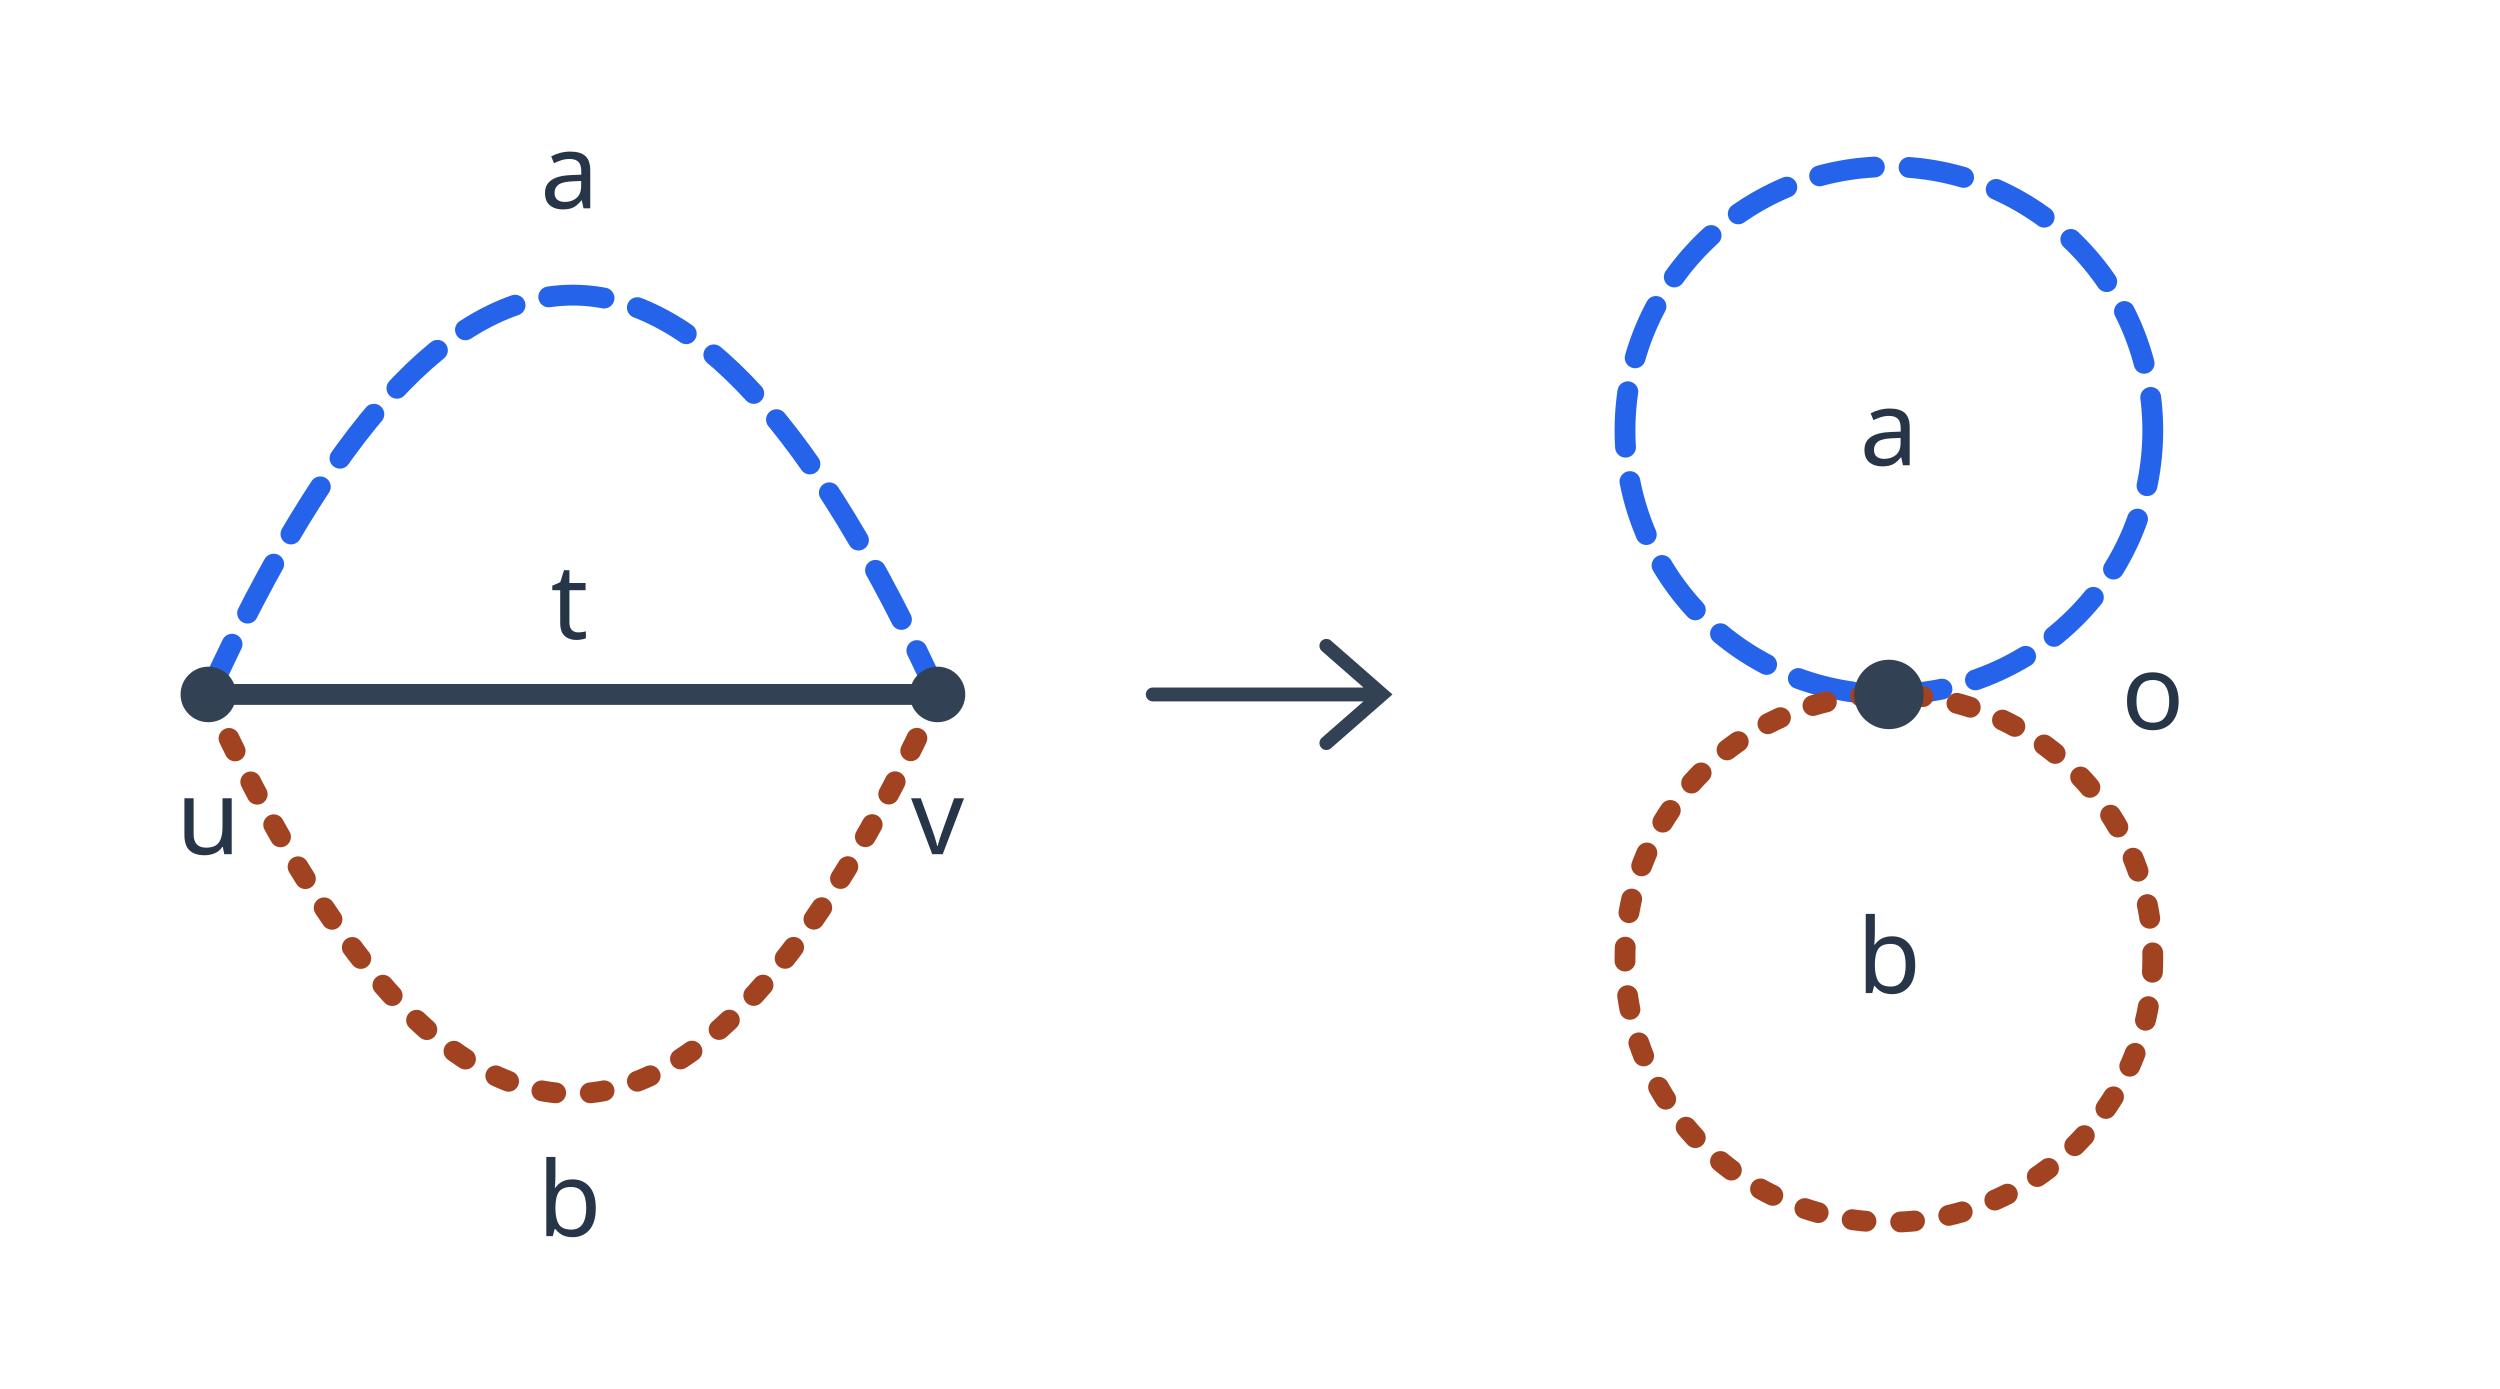
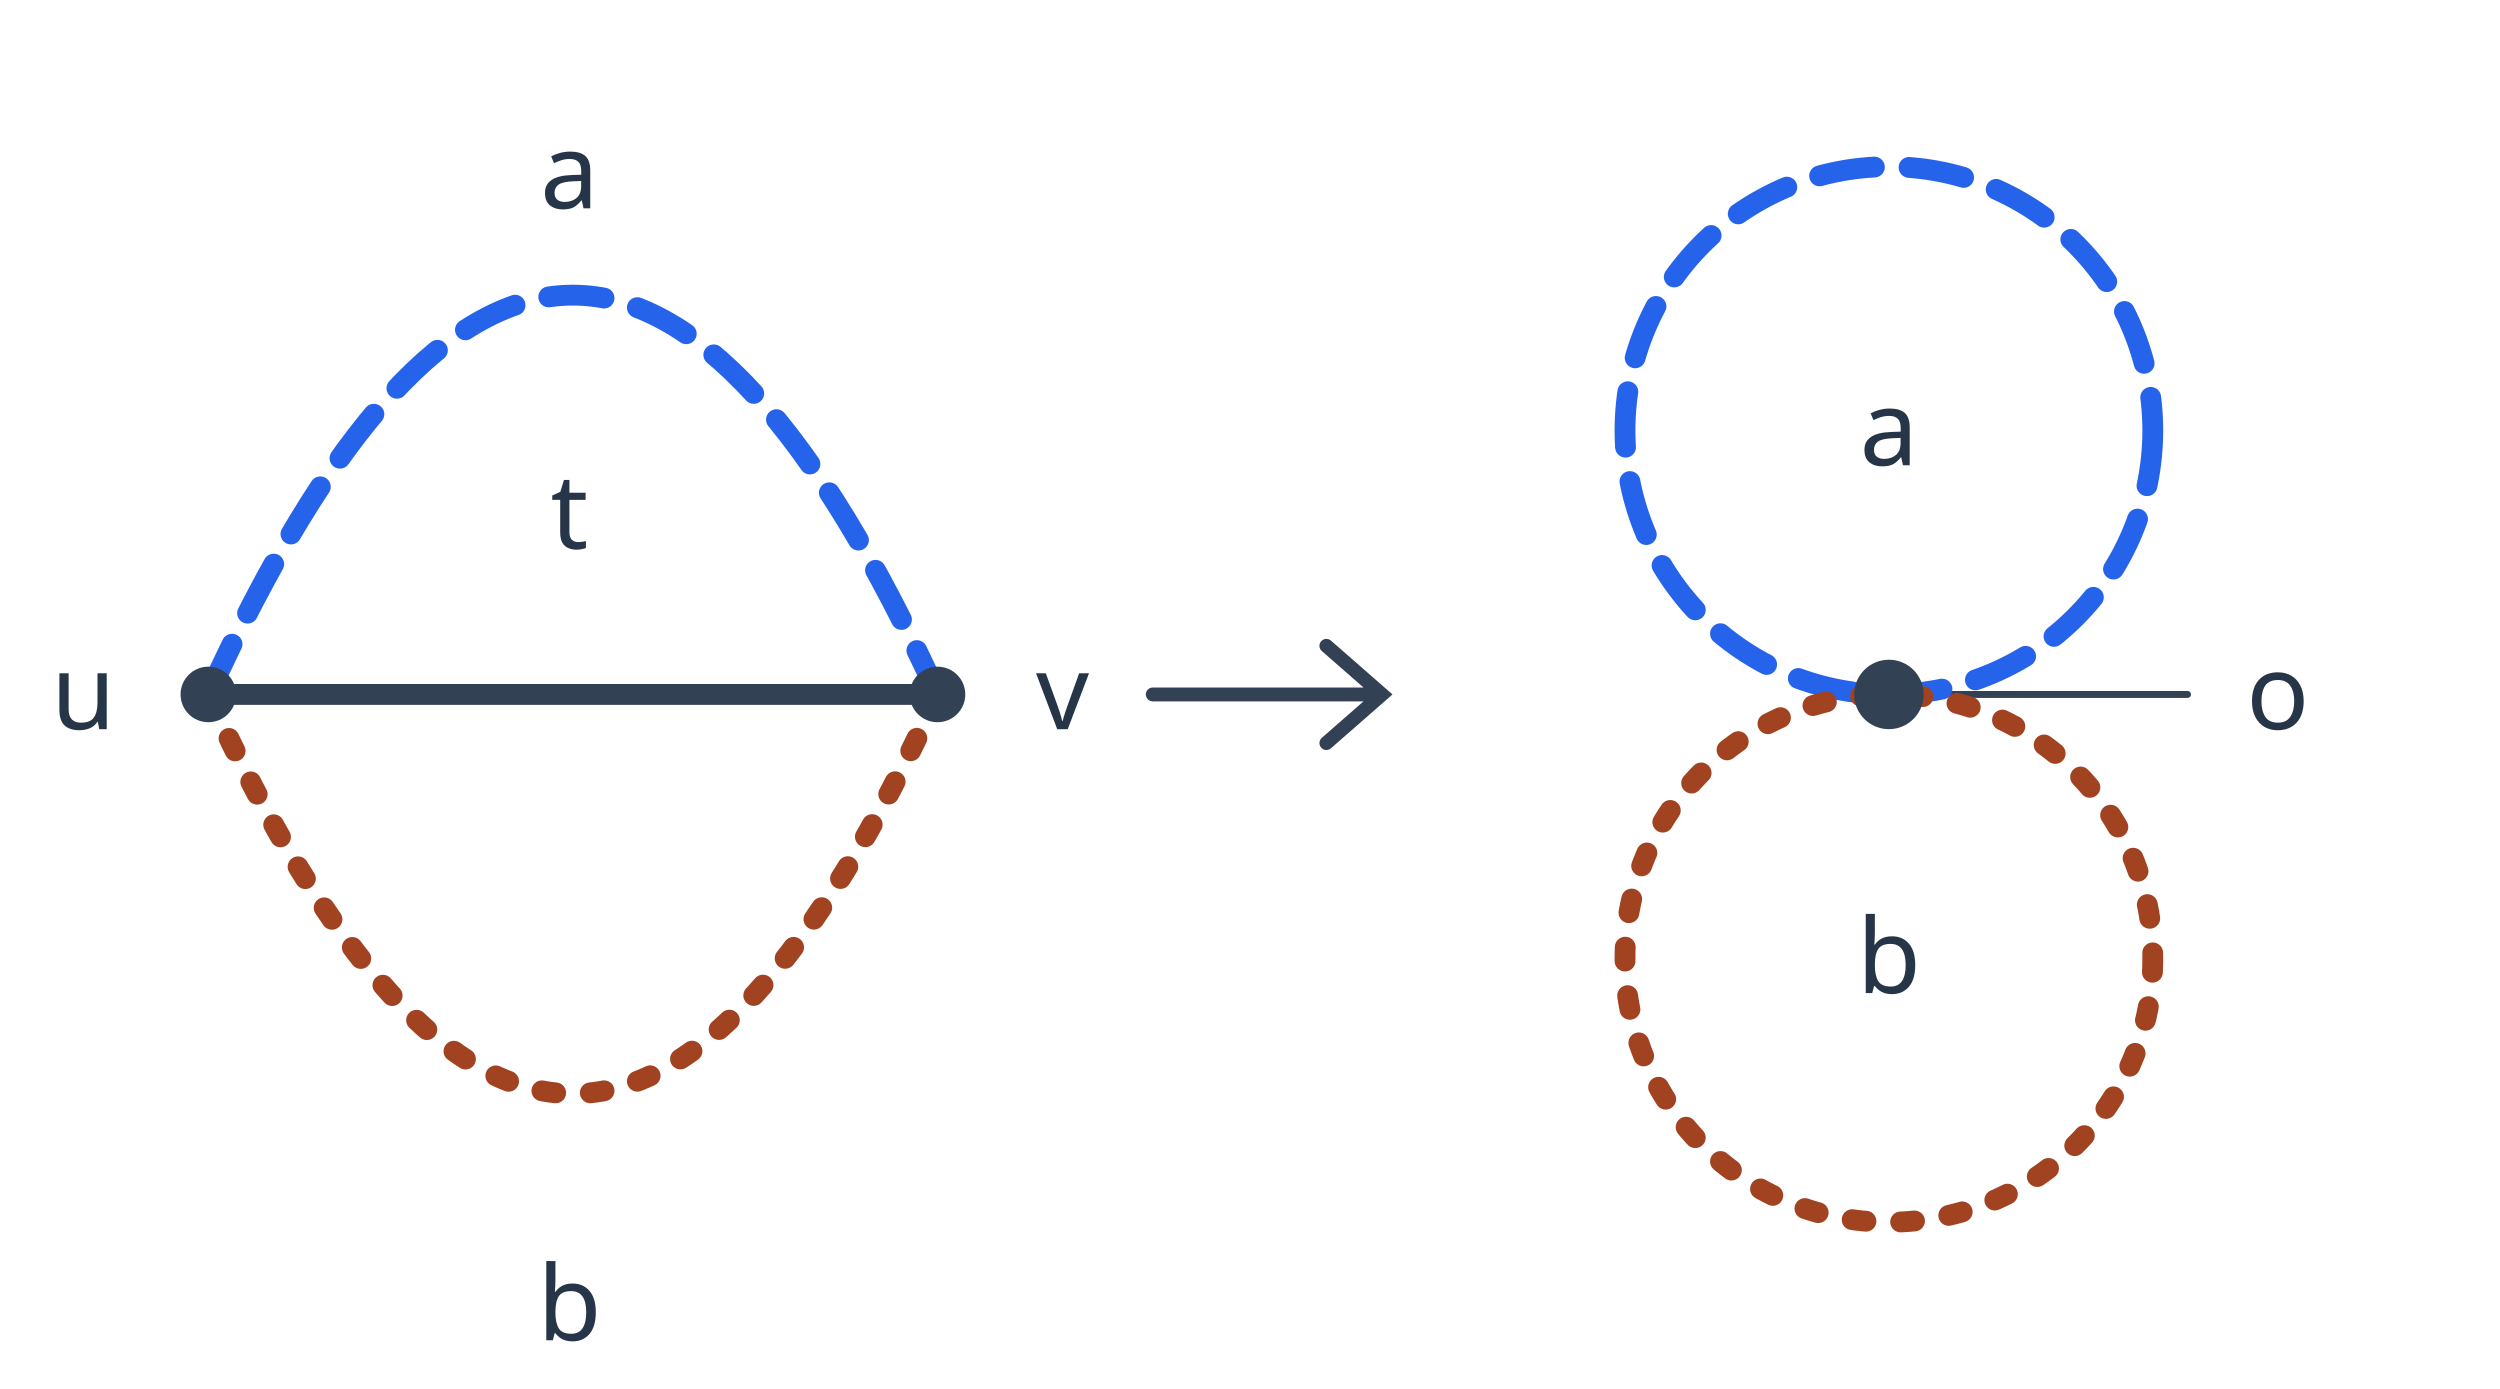
<svg xmlns="http://www.w3.org/2000/svg" viewBox="0 0 360 200" data-layout-lint="strict" role="img" aria-labelledby="title desc">
  <g fill="none" stroke="#334155" stroke-width="3" stroke-linecap="round">
    <path d="M 30 100 H 135" data-series-group="before" data-series-label="t" />
    <path d="M 30 100 Q 82.5 -15 135 100" stroke="#2563eb" stroke-dasharray="8 5" data-series-group="before" data-series-label="a" />
    <path d="M 30 100 Q 82.5 215 135 100" stroke="#a14221" stroke-dasharray="2 5" data-series-group="before" data-series-label="b" />
    <path d="M 166 100 H 199 M 191 93 L 199 100 L 191 107" stroke-width="2" />
+     <path d="M 281 100 H 315" stroke-width="1" />
    <circle cx="272" cy="62" r="38" stroke="#2563eb" stroke-dasharray="8 5" data-series-group="after" data-series-label="a" />
    <circle cx="272" cy="138" r="38" stroke="#a14221" stroke-dasharray="2 5" data-series-group="after" data-series-label="b" />
  </g>
  <g fill="#334155">
    <circle cx="30" cy="100" r="4" />
    <circle cx="135" cy="100" r="4" />
    <circle cx="272" cy="100" r="5" />
  </g>
  <g font-family="sans-serif" font-size="15" fill="#263648" text-anchor="middle">
-     <text x="30" y="123">u</text>
-     <text x="135" y="123">v</text>
-     <text x="82" y="92">t</text>
+     <text x="12" y="105">u</text>
+     <text x="153" y="105">v</text>
+     <text x="82" y="79">t</text>
    <text x="82" y="30">a</text>
-     <text x="82" y="178">b</text>
+     <text x="82" y="193">b</text>
    <text x="272" y="67">a</text>
    <text x="272" y="143">b</text>
-     <text x="310" y="105">o</text>
+     <text x="328" y="105">o</text>
  </g>
</svg>
